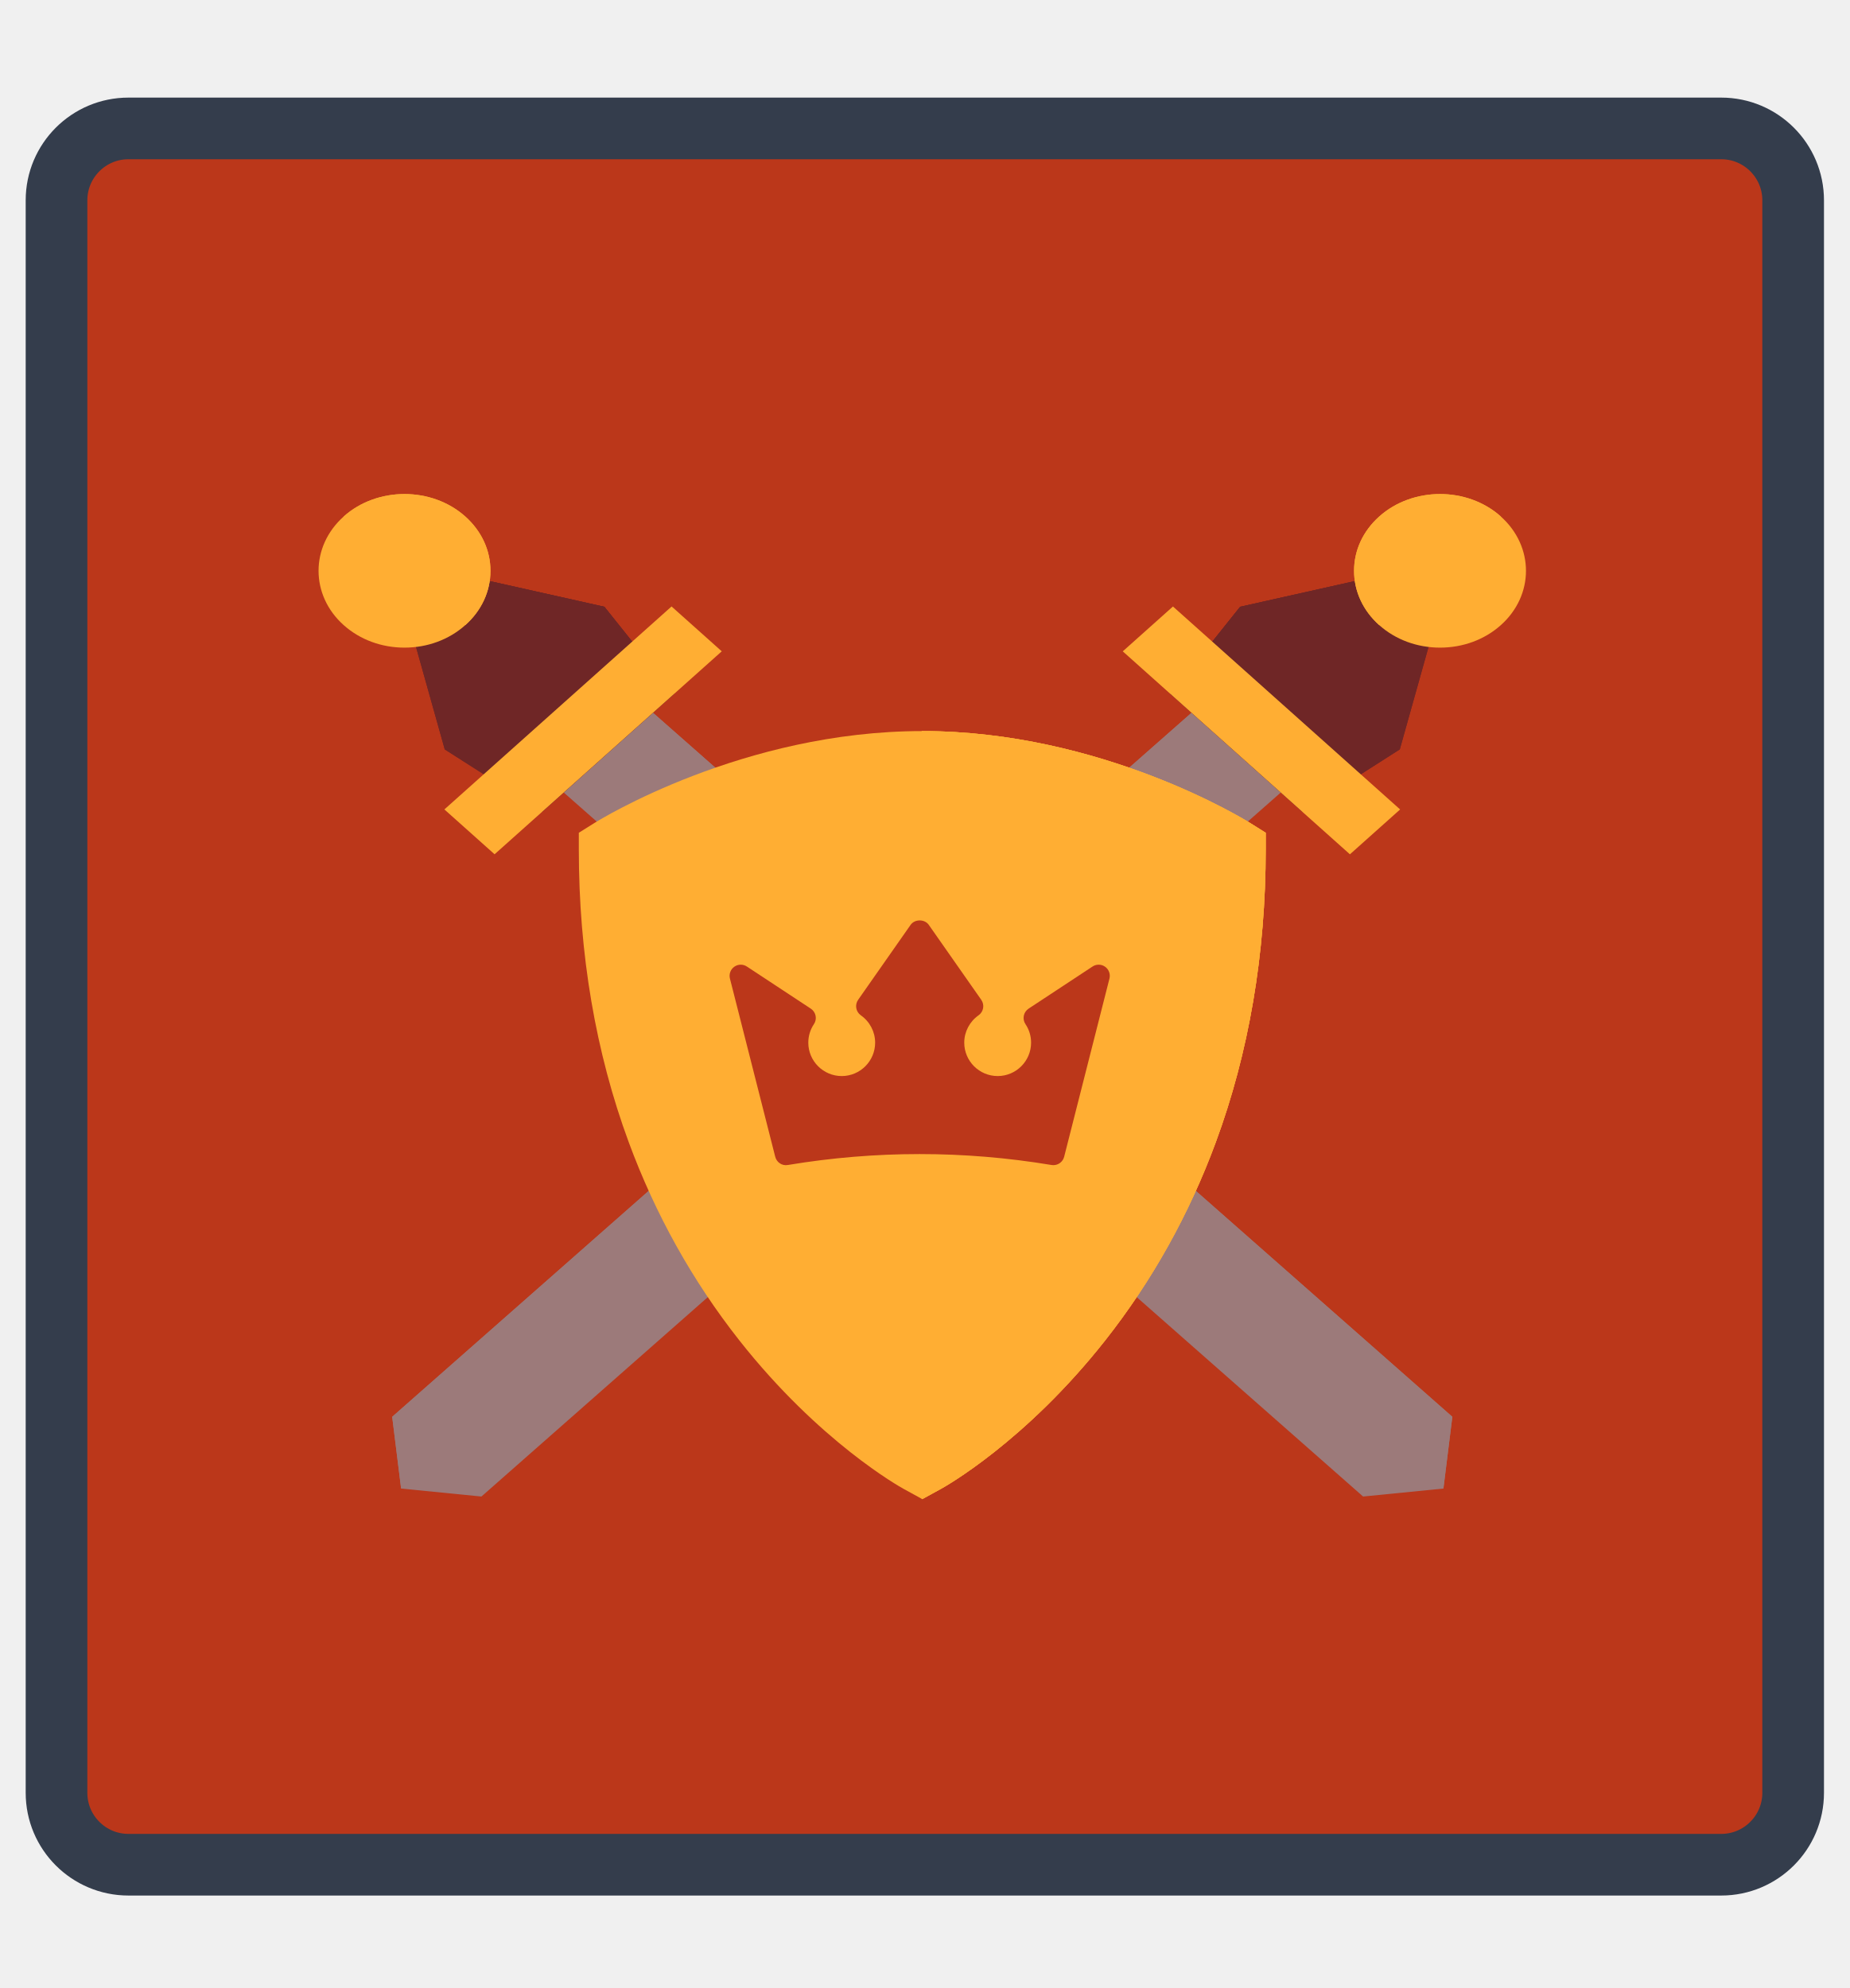
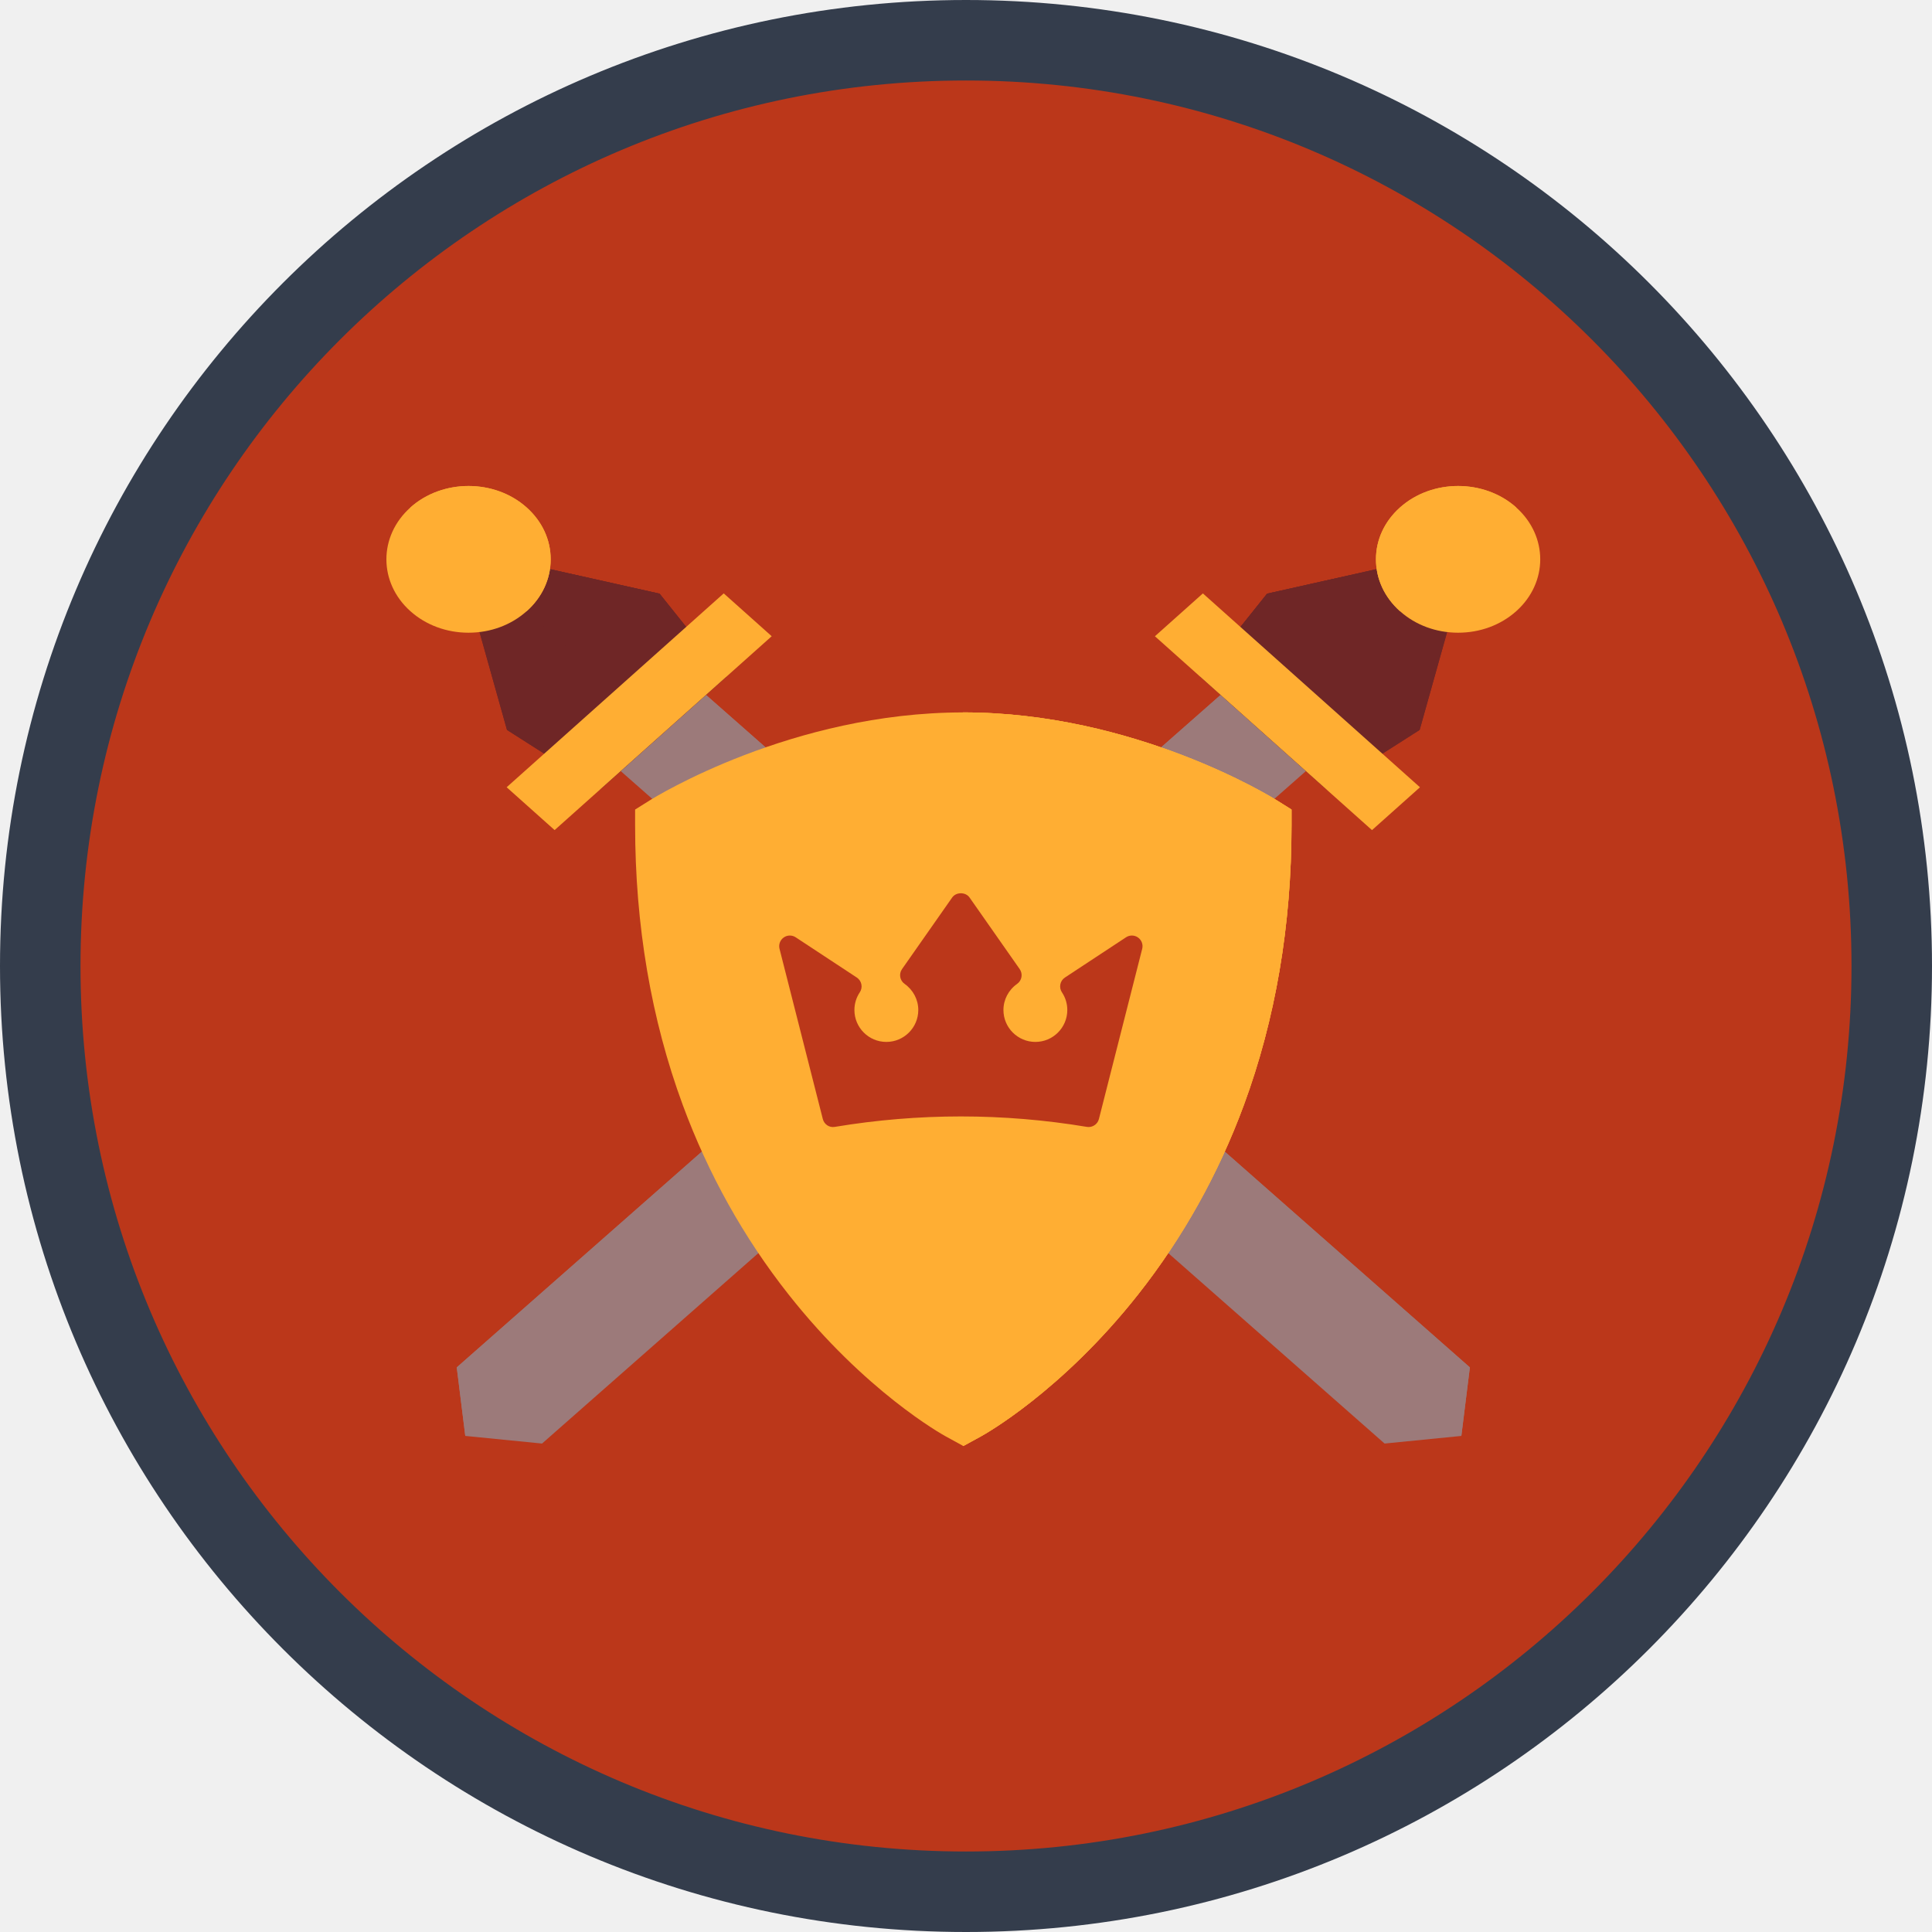
- <svg xmlns="http://www.w3.org/2000/svg" width="360" height="387" viewBox="0 0 360 387" fill="none">
-   <rect x="11" y="25" width="338" height="338" rx="14" fill="#BB371A" stroke="#343D4C" stroke-width="12" />
-   <g clip-path="url(#clip0_57_1633)">
-     <path d="M122.171 134.42L104.802 149.942L265.3 291.326L280.932 289.774L282.669 275.805L122.171 134.42Z" fill="#9C7A7A" />
-     <path d="M122.171 134.42L110.722 140.122L280.932 289.774L282.669 275.805L122.171 134.42Z" fill="#9C7A7A" />
-     <path d="M117.631 118.118L76.17 108.835L86.559 145.884L105.548 158.005L131.194 135.087L117.631 118.118Z" fill="#6F2626" />
-     <path d="M117.631 118.118L76.17 108.835L86.559 145.884L105.548 158.005L131.194 135.087L117.631 118.118Z" fill="#6F2626" />
-     <path d="M117.631 118.118L76.17 108.835L115.633 144.1L131.194 135.087L117.631 118.118Z" fill="#6F2626" />
-     <path d="M96.261 166.3L140.474 126.791L130.703 118.06L86.49 157.57L96.261 166.3Z" fill="#FFAE33" />
-     <path d="M95.46 111.119C95.46 107.124 93.72 103.369 90.559 100.545C84.034 94.715 73.418 94.715 66.893 100.545C60.369 106.376 60.369 115.863 66.893 121.693C70.054 124.518 74.256 126.073 78.726 126.073C83.196 126.073 87.398 124.518 90.558 121.693C93.72 118.869 95.46 115.114 95.46 111.119Z" fill="#FFAE33" />
-     <path d="M90.558 121.693C93.719 118.869 95.46 115.114 95.46 111.119C95.46 107.124 93.719 103.369 90.558 100.545C84.034 94.715 73.418 94.715 66.893 100.545" fill="#FFAE33" />
-     <path d="M236.829 134.42L254.198 149.942L93.7 291.326L78.068 289.774L76.331 275.805L236.829 134.42Z" fill="#9C7A7A" />
-     <path d="M236.829 134.42L248.279 140.122L78.068 289.774L76.331 275.805L236.829 134.42Z" fill="#9C7A7A" />
-     <path d="M241.37 118.118L282.83 108.835L272.442 145.884L253.452 158.005L227.807 135.087L241.37 118.118Z" fill="#6F2626" />
-     <path d="M241.37 118.118L282.83 108.835L272.442 145.884L253.452 158.005L227.807 135.087L241.37 118.118Z" fill="#6F2626" />
-     <path d="M241.37 118.118L282.83 108.835L243.367 144.1L227.807 135.087L241.37 118.118Z" fill="#6F2626" />
-     <path d="M272.505 157.575L228.292 118.066L218.522 126.797L262.735 166.306L272.505 157.575Z" fill="#FFAE33" />
-     <path d="M263.539 111.119C263.539 107.124 265.28 103.369 268.441 100.545C274.965 94.715 285.581 94.715 292.106 100.545C298.631 106.376 298.631 115.863 292.106 121.693C288.946 124.518 284.743 126.073 280.274 126.073C275.804 126.073 271.601 124.518 268.441 121.693C265.28 118.869 263.539 115.114 263.539 111.119Z" fill="#FFAE33" />
-     <path d="M268.442 121.693C265.281 118.869 263.54 115.114 263.54 111.119C263.54 107.124 265.281 103.369 268.442 100.545C274.966 94.715 285.582 94.715 292.107 100.545" fill="#FFAE33" />
-     <path d="M238.494 164.637C237.415 163.96 211.702 148.062 179.5 148.062C147.297 148.062 121.585 163.96 120.506 164.637L117.793 166.338V169.301C117.793 188.103 120.809 205.813 126.759 221.94C131.545 234.914 138.227 246.893 146.621 257.543C161.045 275.847 175.555 283.919 176.166 284.254L179.5 286.081L182.835 284.254C183.445 283.919 197.955 275.847 212.379 257.543C220.773 246.892 227.455 234.914 232.241 221.94C238.191 205.813 241.207 188.103 241.207 169.301V166.338L238.494 164.637Z" fill="#FFAE33" />
-     <path d="M179.5 286.082L182.835 284.254C183.445 283.92 197.955 275.847 212.379 257.544C220.772 246.893 227.455 234.915 232.241 221.941C238.191 205.814 241.207 188.104 241.207 169.302V166.339L238.494 164.638C237.415 163.961 211.702 148.063 179.5 148.063" fill="#FFAE33" />
-     <path d="M243.406 160.271C242.238 159.538 214.384 142.317 179.501 142.317C144.617 142.317 116.763 159.538 115.595 160.271L112.655 162.115V165.324C112.655 185.691 115.923 204.877 122.368 222.346C127.553 236.4 134.792 249.376 143.884 260.913C159.509 280.741 175.228 289.485 175.889 289.848L179.501 291.828L183.113 289.848C183.775 289.485 199.493 280.741 215.118 260.913C224.21 249.376 231.449 236.4 236.634 222.346C243.079 204.877 246.347 185.692 246.347 165.324V162.115L243.406 160.271ZM223.669 218.051C218.98 230.894 212.443 242.743 204.239 253.27C198.154 261.078 191.766 267.28 186.409 271.759V243.078C187.117 242.184 187.818 241.28 188.496 240.364C200.207 224.542 207.51 205.785 210.202 184.613L210.813 179.811L205.743 178.129C199.099 175.924 192.623 174.513 186.409 173.903V154.927C207.768 156.526 225.657 165.03 232.496 168.697C232.162 186.323 229.196 202.909 223.669 218.051ZM135.49 218.48C129.861 203.222 126.843 186.489 126.504 168.697C133.344 165.029 151.233 156.526 172.592 154.927V173.897C166.346 174.501 159.869 175.905 153.254 178.101L148.186 179.784L148.796 184.584C151.486 205.768 158.791 224.535 170.506 240.363C171.182 241.277 171.883 242.181 172.592 243.077V271.769C167.624 267.638 161.424 261.726 155.181 253.803C146.873 243.262 140.248 231.378 135.49 218.48ZM163.251 188.135C168.922 186.652 174.369 185.901 179.501 185.901C184.595 185.901 190.041 186.659 195.746 188.159C193.125 203.788 187.675 217.815 179.501 229.969C171.322 217.809 165.87 203.775 163.251 188.135Z" fill="#FFAE33" />
-     <path d="M243.406 160.271C242.237 159.538 214.383 142.317 179.5 142.317C179.466 142.317 179.433 142.318 179.399 142.318V185.903C179.432 185.903 179.466 185.902 179.5 185.902C184.595 185.902 190.04 186.659 195.746 188.159C193.124 203.788 187.674 217.815 179.5 229.969C179.466 229.918 179.433 229.866 179.399 229.815V291.773L179.5 291.828L183.112 289.848C183.774 289.486 199.491 280.742 215.117 260.914C224.209 249.376 231.448 236.4 236.633 222.347C243.078 204.877 246.346 185.692 246.346 165.324V162.115L243.406 160.271ZM223.668 218.051C218.98 230.894 212.443 242.743 204.239 253.27C198.154 261.078 191.765 267.28 186.409 271.759V243.078C187.116 242.184 187.817 241.28 188.495 240.364C200.206 224.542 207.509 205.785 210.202 184.613L210.813 179.811L205.742 178.129C199.098 175.924 192.623 174.513 186.409 173.903V154.927C207.767 156.526 225.656 165.03 232.496 168.697C232.161 186.323 229.196 202.909 223.668 218.051Z" fill="#FFAE33" />
-     <path d="M243.406 160.271C242.237 159.538 214.383 142.317 179.5 142.317C179.466 142.317 179.433 142.318 179.399 142.318V185.903C179.432 185.903 179.466 185.902 179.5 185.902C184.595 185.902 190.04 186.659 195.746 188.159C193.124 203.788 187.674 217.815 179.5 229.969C179.466 229.918 179.433 229.866 179.399 229.815V291.773L179.5 291.828L183.112 289.848C183.774 289.486 199.491 280.742 215.117 260.914C224.209 249.376 231.448 236.4 236.633 222.347C243.078 204.877 246.346 185.692 246.346 165.324V162.115L243.406 160.271ZM223.668 218.051C218.98 230.894 212.443 242.743 204.239 253.27C198.154 261.078 191.765 267.28 186.409 271.759V243.078C187.116 242.184 187.817 241.28 188.495 240.364C200.206 224.542 207.509 205.785 210.202 184.613L210.813 179.811L205.742 178.129C199.098 175.924 192.623 174.513 186.409 173.903V154.927C207.767 156.526 225.656 165.03 232.496 168.697C232.161 186.323 229.196 202.909 223.668 218.051Z" fill="#FFAE33" />
-     <g clip-path="url(#clip1_57_1633)">
-       <path d="M215.08 188.189C214.348 187.671 213.37 187.66 212.629 188.158L200.184 196.357C199.706 196.677 199.371 197.175 199.261 197.74C199.147 198.303 199.265 198.889 199.587 199.368C200.303 200.435 200.68 201.68 200.68 202.969C200.68 206.556 197.762 209.473 194.176 209.473C190.589 209.473 187.672 206.556 187.672 202.969C187.672 200.861 188.713 198.873 190.454 197.649C191.432 196.963 191.669 195.612 190.983 194.632L180.774 180.047C179.97 178.887 178.03 178.887 177.226 180.047L167.017 194.632C166.331 195.612 166.568 196.963 167.546 197.649C169.286 198.873 170.328 200.861 170.328 202.969C170.328 206.556 167.411 209.473 163.824 209.473C160.238 209.473 157.32 206.556 157.32 202.969C157.32 201.68 157.697 200.435 158.413 199.368C158.735 198.89 158.853 198.303 158.739 197.74C158.629 197.175 158.294 196.677 157.816 196.358L145.371 188.158C144.626 187.66 143.652 187.671 142.92 188.19C142.187 188.706 141.848 189.619 142.064 190.487L150.88 225.174C151.151 226.267 152.21 226.997 153.34 226.788C170.37 223.951 187.629 223.951 204.66 226.788C204.778 226.809 204.901 226.817 205.016 226.817C205.994 226.817 206.874 226.152 207.12 225.174L215.936 190.487C216.152 189.619 215.813 188.706 215.08 188.189Z" fill="#BB371A" />
+ <svg xmlns="http://www.w3.org/2000/svg" width="360" height="360" viewBox="0 0 360 360" fill="none">
+   <circle cx="180" cy="180" r="172.5" fill="#BB371A" stroke="#343D4C" stroke-width="15" />
+   <g clip-path="url(#clip0_90_88)">
+     <path d="M127.049 125.527L111.158 139.718L257.997 268.984L272.299 267.565L273.888 254.793L127.049 125.527Z" fill="#9C7A7A" />
+     <path d="M127.05 125.527L116.575 130.74L272.3 267.565L273.889 254.793L127.05 125.527Z" fill="#9C7A7A" />
+     <path d="M122.896 110.623L84.964 102.135L94.468 136.009L111.841 147.091L135.305 126.137L122.896 110.623Z" fill="#6F2626" />
+     <path d="M122.896 110.623L84.964 102.135L94.468 136.009L111.841 147.091L135.305 126.137L122.896 110.623Z" fill="#6F2626" />
+     <path d="M122.896 110.623L84.964 102.135L121.069 134.377L135.305 126.137L122.896 110.623Z" fill="#6F2626" />
+     <path d="M103.345 154.675L143.795 118.552L134.856 110.569L94.406 146.692L103.345 154.675Z" fill="#FFAE33" />
+     <path d="M102.613 104.223C102.613 100.571 101.02 97.138 98.128 94.556C92.159 89.225 82.446 89.225 76.477 94.556C70.508 99.887 70.508 108.56 76.477 113.891C79.368 116.474 83.213 117.896 87.302 117.896C91.392 117.896 95.237 116.474 98.128 113.891C101.02 111.309 102.613 107.875 102.613 104.223Z" fill="#FFAE33" />
+     <path d="M98.128 113.891C101.02 111.309 102.613 107.875 102.613 104.223C102.613 100.571 101.02 97.138 98.128 94.556C92.159 89.225 82.446 89.225 76.477 94.556" fill="#FFAE33" />
+     <path d="M231.95 125.527L247.841 139.718L101.002 268.984L86.7 267.565L85.111 254.793L231.95 125.527Z" fill="#9C7A7A" />
+     <path d="M231.95 125.527L242.425 130.74L86.7 267.565L85.111 254.793L231.95 125.527Z" fill="#9C7A7A" />
+     <path d="M236.104 110.623L274.036 102.135L264.532 136.009L247.158 147.091L223.695 126.137L236.104 110.623Z" fill="#6F2626" />
+     <path d="M236.104 110.623L274.036 102.135L264.532 136.009L247.158 147.091L223.695 126.137L236.104 110.623Z" fill="#6F2626" />
+     <path d="M236.104 110.623L274.036 102.135L237.932 134.377L223.695 126.137L236.104 110.623Z" fill="#6F2626" />
+     <path d="M264.59 146.697L224.14 110.574L215.201 118.557L255.651 154.68L264.59 146.697Z" fill="#FFAE33" />
+     <path d="M256.388 104.223C256.388 100.571 257.98 97.138 260.872 94.556C266.841 89.225 276.554 89.225 282.524 94.556C288.493 99.887 288.493 108.56 282.524 113.891C279.632 116.474 275.787 117.896 271.698 117.896C267.608 117.896 263.764 116.474 260.872 113.891C257.98 111.309 256.388 107.875 256.388 104.223Z" fill="#FFAE33" />
+     <path d="M260.872 113.891C257.98 111.309 256.388 107.875 256.388 104.223C256.388 100.571 257.98 97.138 260.872 94.556C266.841 89.225 276.554 89.225 282.524 94.556" fill="#FFAE33" />
+     <path d="M233.473 153.153C232.486 152.535 208.962 138 179.5 138C150.038 138 126.514 152.535 125.527 153.153L123.045 154.709V157.418C123.045 174.609 125.805 190.801 131.248 205.546C135.627 217.407 141.74 228.359 149.419 238.096C162.616 254.831 175.891 262.211 176.45 262.517L179.501 264.188L182.551 262.517C183.11 262.211 196.385 254.831 209.581 238.096C217.26 228.358 223.374 217.407 227.753 205.546C233.197 190.801 235.956 174.609 235.956 157.418V154.709L233.473 153.153Z" fill="#FFAE33" />
+     <path d="M179.5 264.189L182.551 262.518C183.109 262.212 196.384 254.832 209.581 238.097C217.26 228.359 223.374 217.408 227.752 205.546C233.196 190.802 235.955 174.61 235.955 157.419V154.71L233.473 153.154C232.486 152.536 208.962 138.001 179.5 138.001" fill="#FFAE33" />
+     <path d="M237.967 149.162C236.898 148.492 211.415 132.747 179.5 132.747C147.585 132.747 122.102 148.492 121.033 149.162L118.344 150.848V153.782C118.344 172.404 121.334 189.945 127.23 205.917C131.973 218.766 138.596 230.63 146.915 241.178C161.21 259.306 175.591 267.301 176.196 267.633L179.5 269.443L182.805 267.633C183.41 267.301 197.791 259.306 212.086 241.178C220.404 230.63 227.028 218.766 231.771 205.917C237.667 189.945 240.657 172.404 240.657 153.782V150.848L237.967 149.162ZM219.909 201.989C215.62 213.731 209.639 224.565 202.133 234.19C196.566 241.329 190.721 246.999 185.821 251.094V224.872C186.468 224.054 187.109 223.228 187.73 222.39C198.444 207.925 205.125 190.775 207.589 171.418L208.148 167.027L203.509 165.489C197.43 163.473 191.506 162.184 185.821 161.626V144.276C205.361 145.738 221.728 153.513 227.986 156.866C227.679 172.981 224.966 188.146 219.909 201.989ZM139.235 202.382C134.085 188.432 131.324 173.133 131.014 156.866C137.272 153.513 153.638 145.738 173.179 144.276V161.621C167.465 162.173 161.539 163.457 155.487 165.464L150.85 167.003L151.408 171.392C153.87 190.76 160.553 207.918 171.271 222.389C171.89 223.225 172.531 224.051 173.18 224.871V251.103C168.635 247.327 162.962 241.921 157.25 234.678C149.649 225.04 143.588 214.174 139.235 202.382ZM164.634 174.638C169.822 173.282 174.805 172.596 179.5 172.596C184.161 172.596 189.143 173.288 194.363 174.66C191.965 188.949 186.978 201.774 179.5 212.886C172.017 201.768 167.03 188.937 164.634 174.638Z" fill="#FFAE33" />
+     <path d="M237.967 149.162C236.898 148.492 211.415 132.747 179.5 132.747C179.47 132.747 179.439 132.748 179.408 132.748V172.598C179.438 172.598 179.47 172.596 179.5 172.596C184.161 172.596 189.143 173.289 194.363 174.66C191.965 188.949 186.979 201.774 179.5 212.886C179.469 212.84 179.439 212.792 179.408 212.746V269.393L179.5 269.443L182.805 267.633C183.41 267.301 197.79 259.307 212.086 241.179C220.404 230.63 227.027 218.766 231.771 205.917C237.667 189.945 240.657 172.405 240.657 153.782V150.848L237.967 149.162ZM219.909 201.989C215.62 213.731 209.639 224.565 202.134 234.19C196.566 241.329 190.721 246.999 185.821 251.094V224.872C186.468 224.054 187.11 223.228 187.73 222.39C198.444 207.925 205.126 190.775 207.589 171.418L208.148 167.027L203.509 165.489C197.43 163.473 191.506 162.184 185.821 161.626V144.276C205.362 145.738 221.728 153.513 227.986 156.866C227.68 172.981 224.966 188.146 219.909 201.989Z" fill="#FFAE33" />
+     <path d="M237.967 149.162C236.898 148.492 211.415 132.747 179.5 132.747C179.47 132.747 179.439 132.748 179.408 132.748V172.598C179.438 172.598 179.47 172.596 179.5 172.596C184.161 172.596 189.143 173.289 194.363 174.66C191.965 188.949 186.979 201.774 179.5 212.886C179.469 212.84 179.439 212.792 179.408 212.746V269.393L179.5 269.443L182.805 267.633C183.41 267.301 197.79 259.307 212.086 241.179C220.404 230.63 227.027 218.766 231.771 205.917C237.667 189.945 240.657 172.405 240.657 153.782V150.848L237.967 149.162ZM219.909 201.989C215.62 213.731 209.639 224.565 202.134 234.19C196.566 241.329 190.721 246.999 185.821 251.094V224.872C186.468 224.054 187.11 223.228 187.73 222.39C198.444 207.925 205.126 190.775 207.589 171.418L208.148 167.027L203.509 165.489C197.43 163.473 191.506 162.184 185.821 161.626V144.276C205.362 145.738 221.728 153.513 227.986 156.866C227.68 172.981 224.966 188.146 219.909 201.989Z" fill="#FFAE33" />
+     <g clip-path="url(#clip1_90_88)">
+       <path d="M212.052 174.687C211.382 174.213 210.487 174.204 209.809 174.658L198.424 182.155C197.986 182.448 197.68 182.902 197.579 183.419C197.475 183.934 197.583 184.47 197.878 184.908C198.532 185.883 198.877 187.022 198.877 188.2C198.877 191.479 196.208 194.147 192.927 194.147C189.645 194.147 186.976 191.479 186.976 188.2C186.976 186.272 187.929 184.455 189.521 183.336C190.416 182.709 190.633 181.474 190.006 180.578L180.666 167.243C179.93 166.182 178.155 166.182 177.419 167.243L168.079 180.578C167.452 181.474 167.669 182.709 168.563 183.336C170.156 184.455 171.109 186.273 171.109 188.201C171.109 191.48 168.439 194.147 165.158 194.147C161.877 194.147 159.208 191.48 159.208 188.201C159.208 187.022 159.553 185.884 160.207 184.908C160.502 184.47 160.61 183.934 160.506 183.419C160.405 182.903 160.099 182.448 159.661 182.155L148.276 174.659C147.594 174.204 146.703 174.213 146.033 174.688C145.363 175.16 145.053 175.994 145.25 176.788L153.316 208.502C153.564 209.501 154.532 210.169 155.566 209.977C171.147 207.383 186.938 207.383 202.519 209.977C202.627 209.996 202.739 210.004 202.844 210.004C203.739 210.004 204.545 209.396 204.769 208.502L212.835 176.788C213.032 175.994 212.722 175.16 212.052 174.687Z" fill="#BB371A" />
    </g>
  </g>
  <defs>
-     <clipPath id="clip0_57_1633">
-       <rect width="235" height="210" fill="white" transform="translate(62 89)" />
+     <clipPath id="clip0_90_88">
+       <rect width="215" height="192" fill="white" transform="translate(72 84)" />
    </clipPath>
-     <clipPath id="clip1_57_1633">
-       <rect width="74" height="74" fill="white" transform="translate(142 166)" />
+     <clipPath id="clip1_90_88">
+       <rect width="67.702" height="67.657" fill="white" transform="translate(145.191 154.4)" />
    </clipPath>
  </defs>
</svg>
